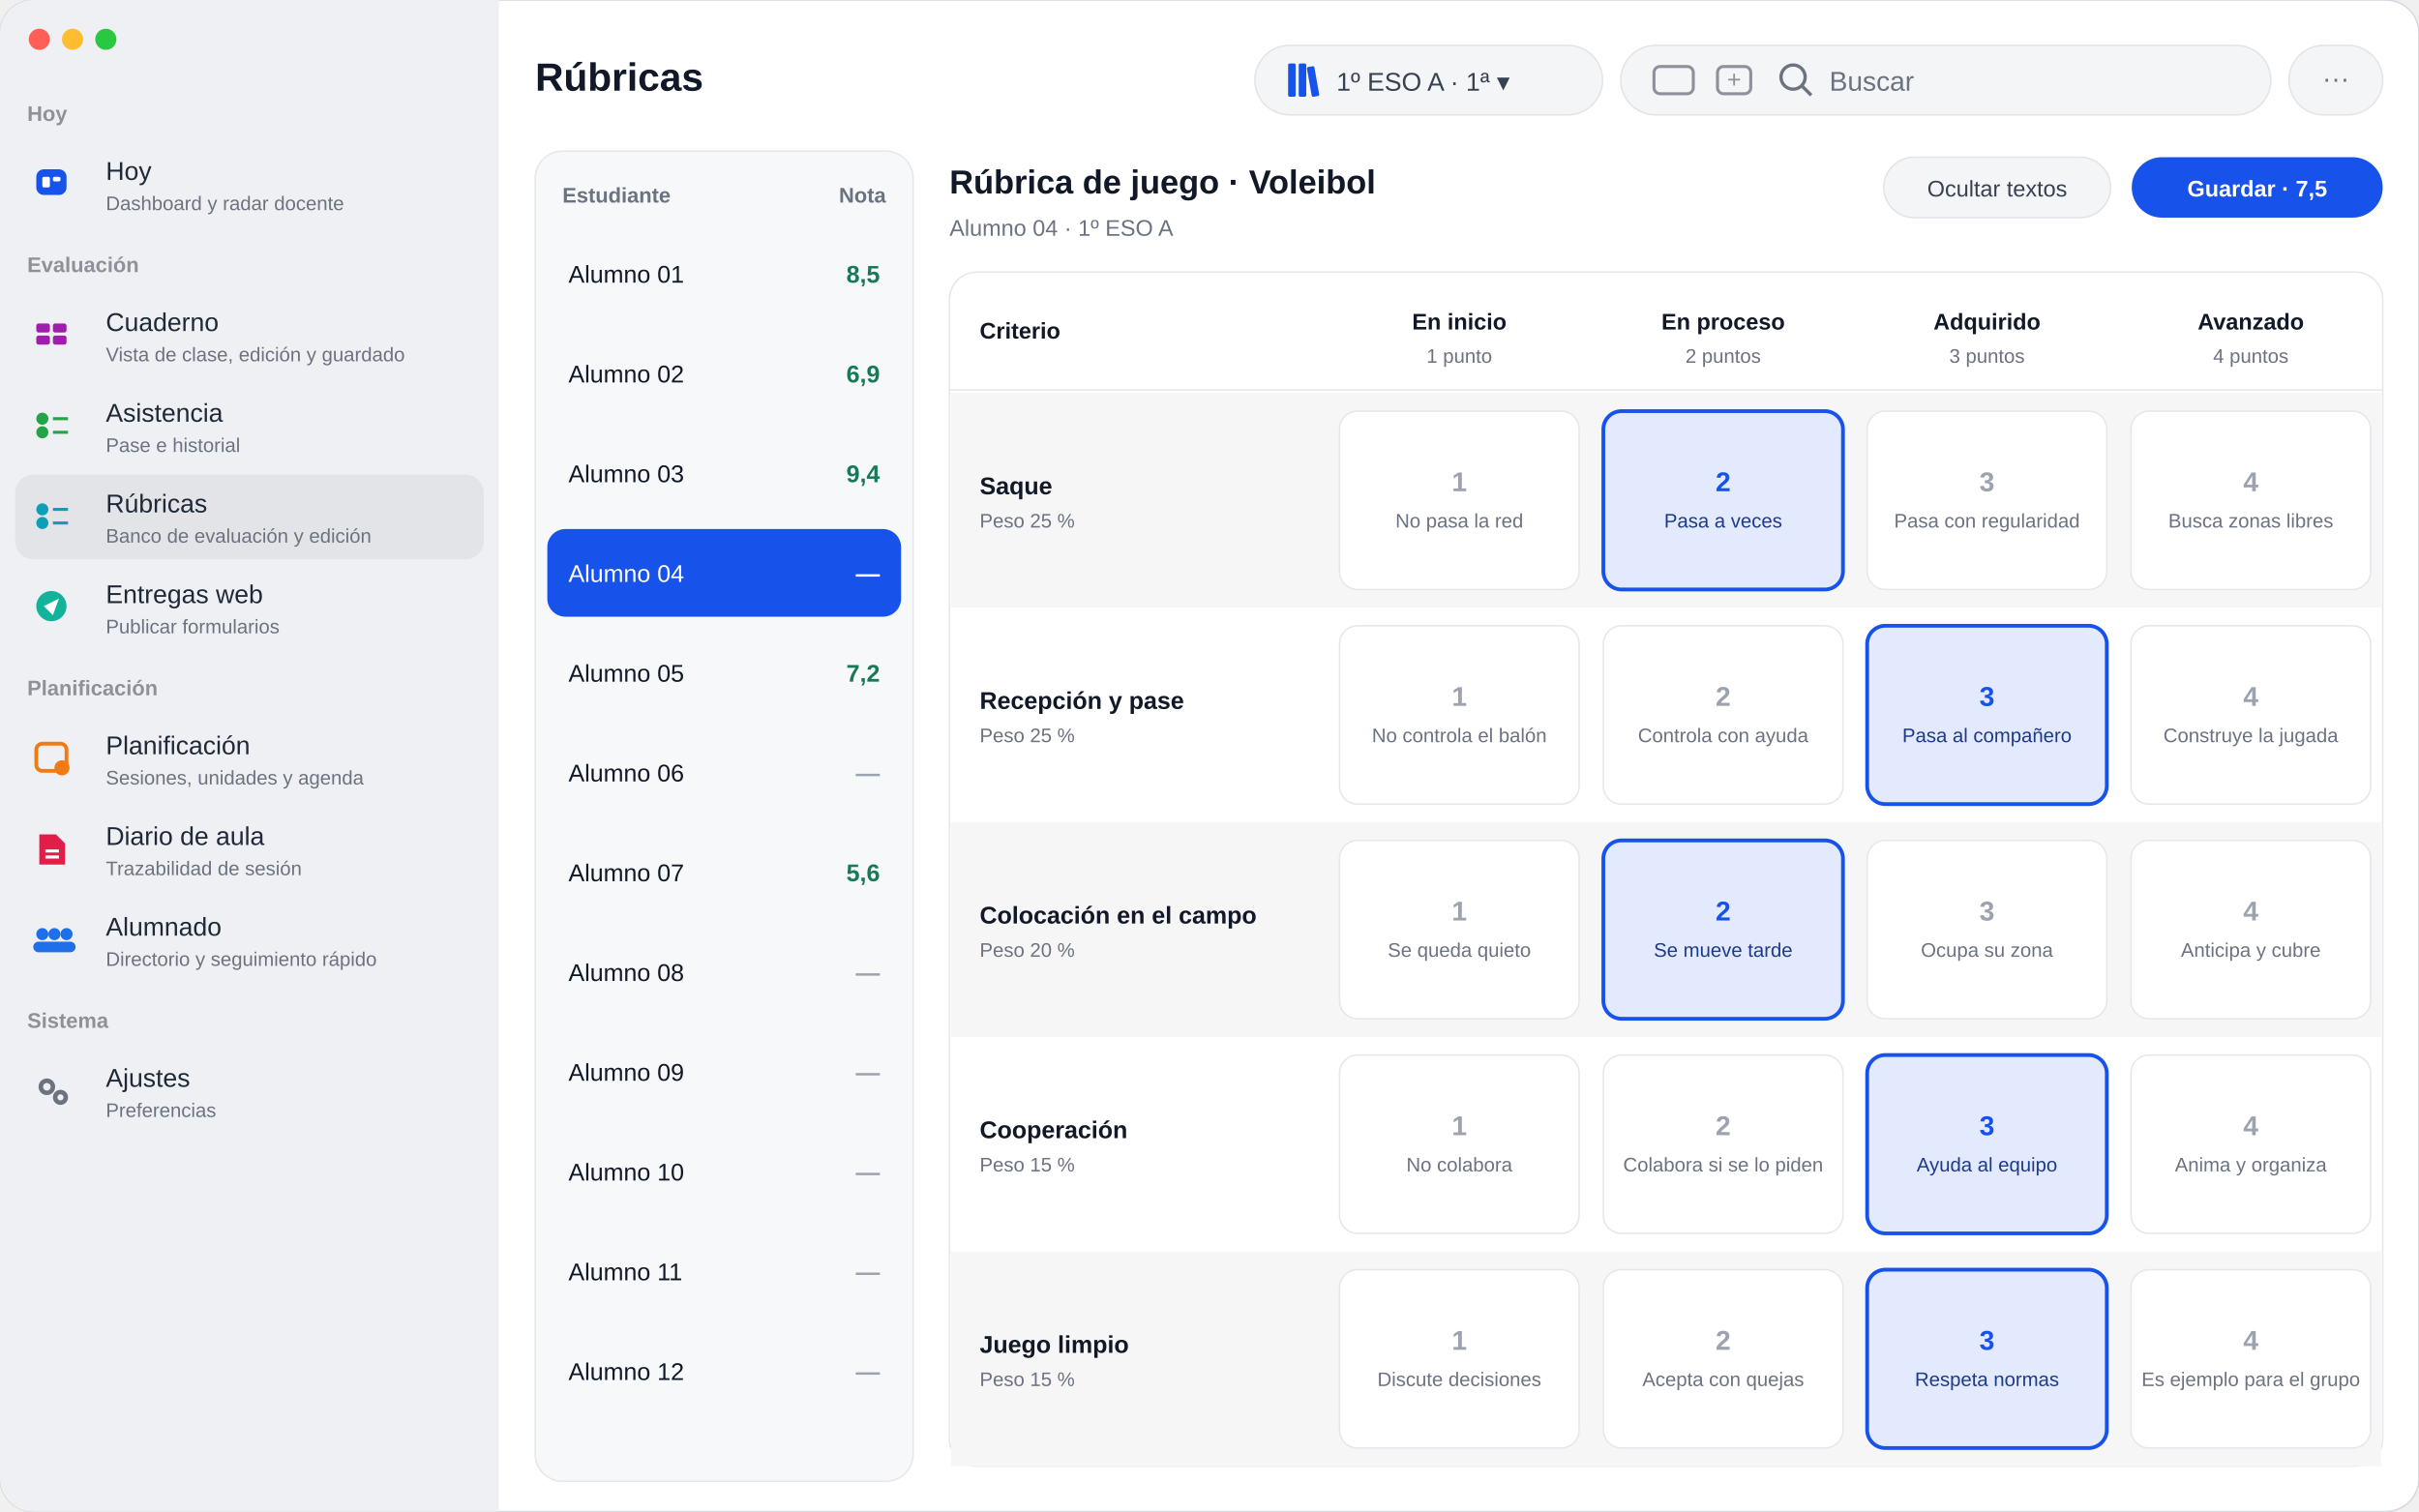
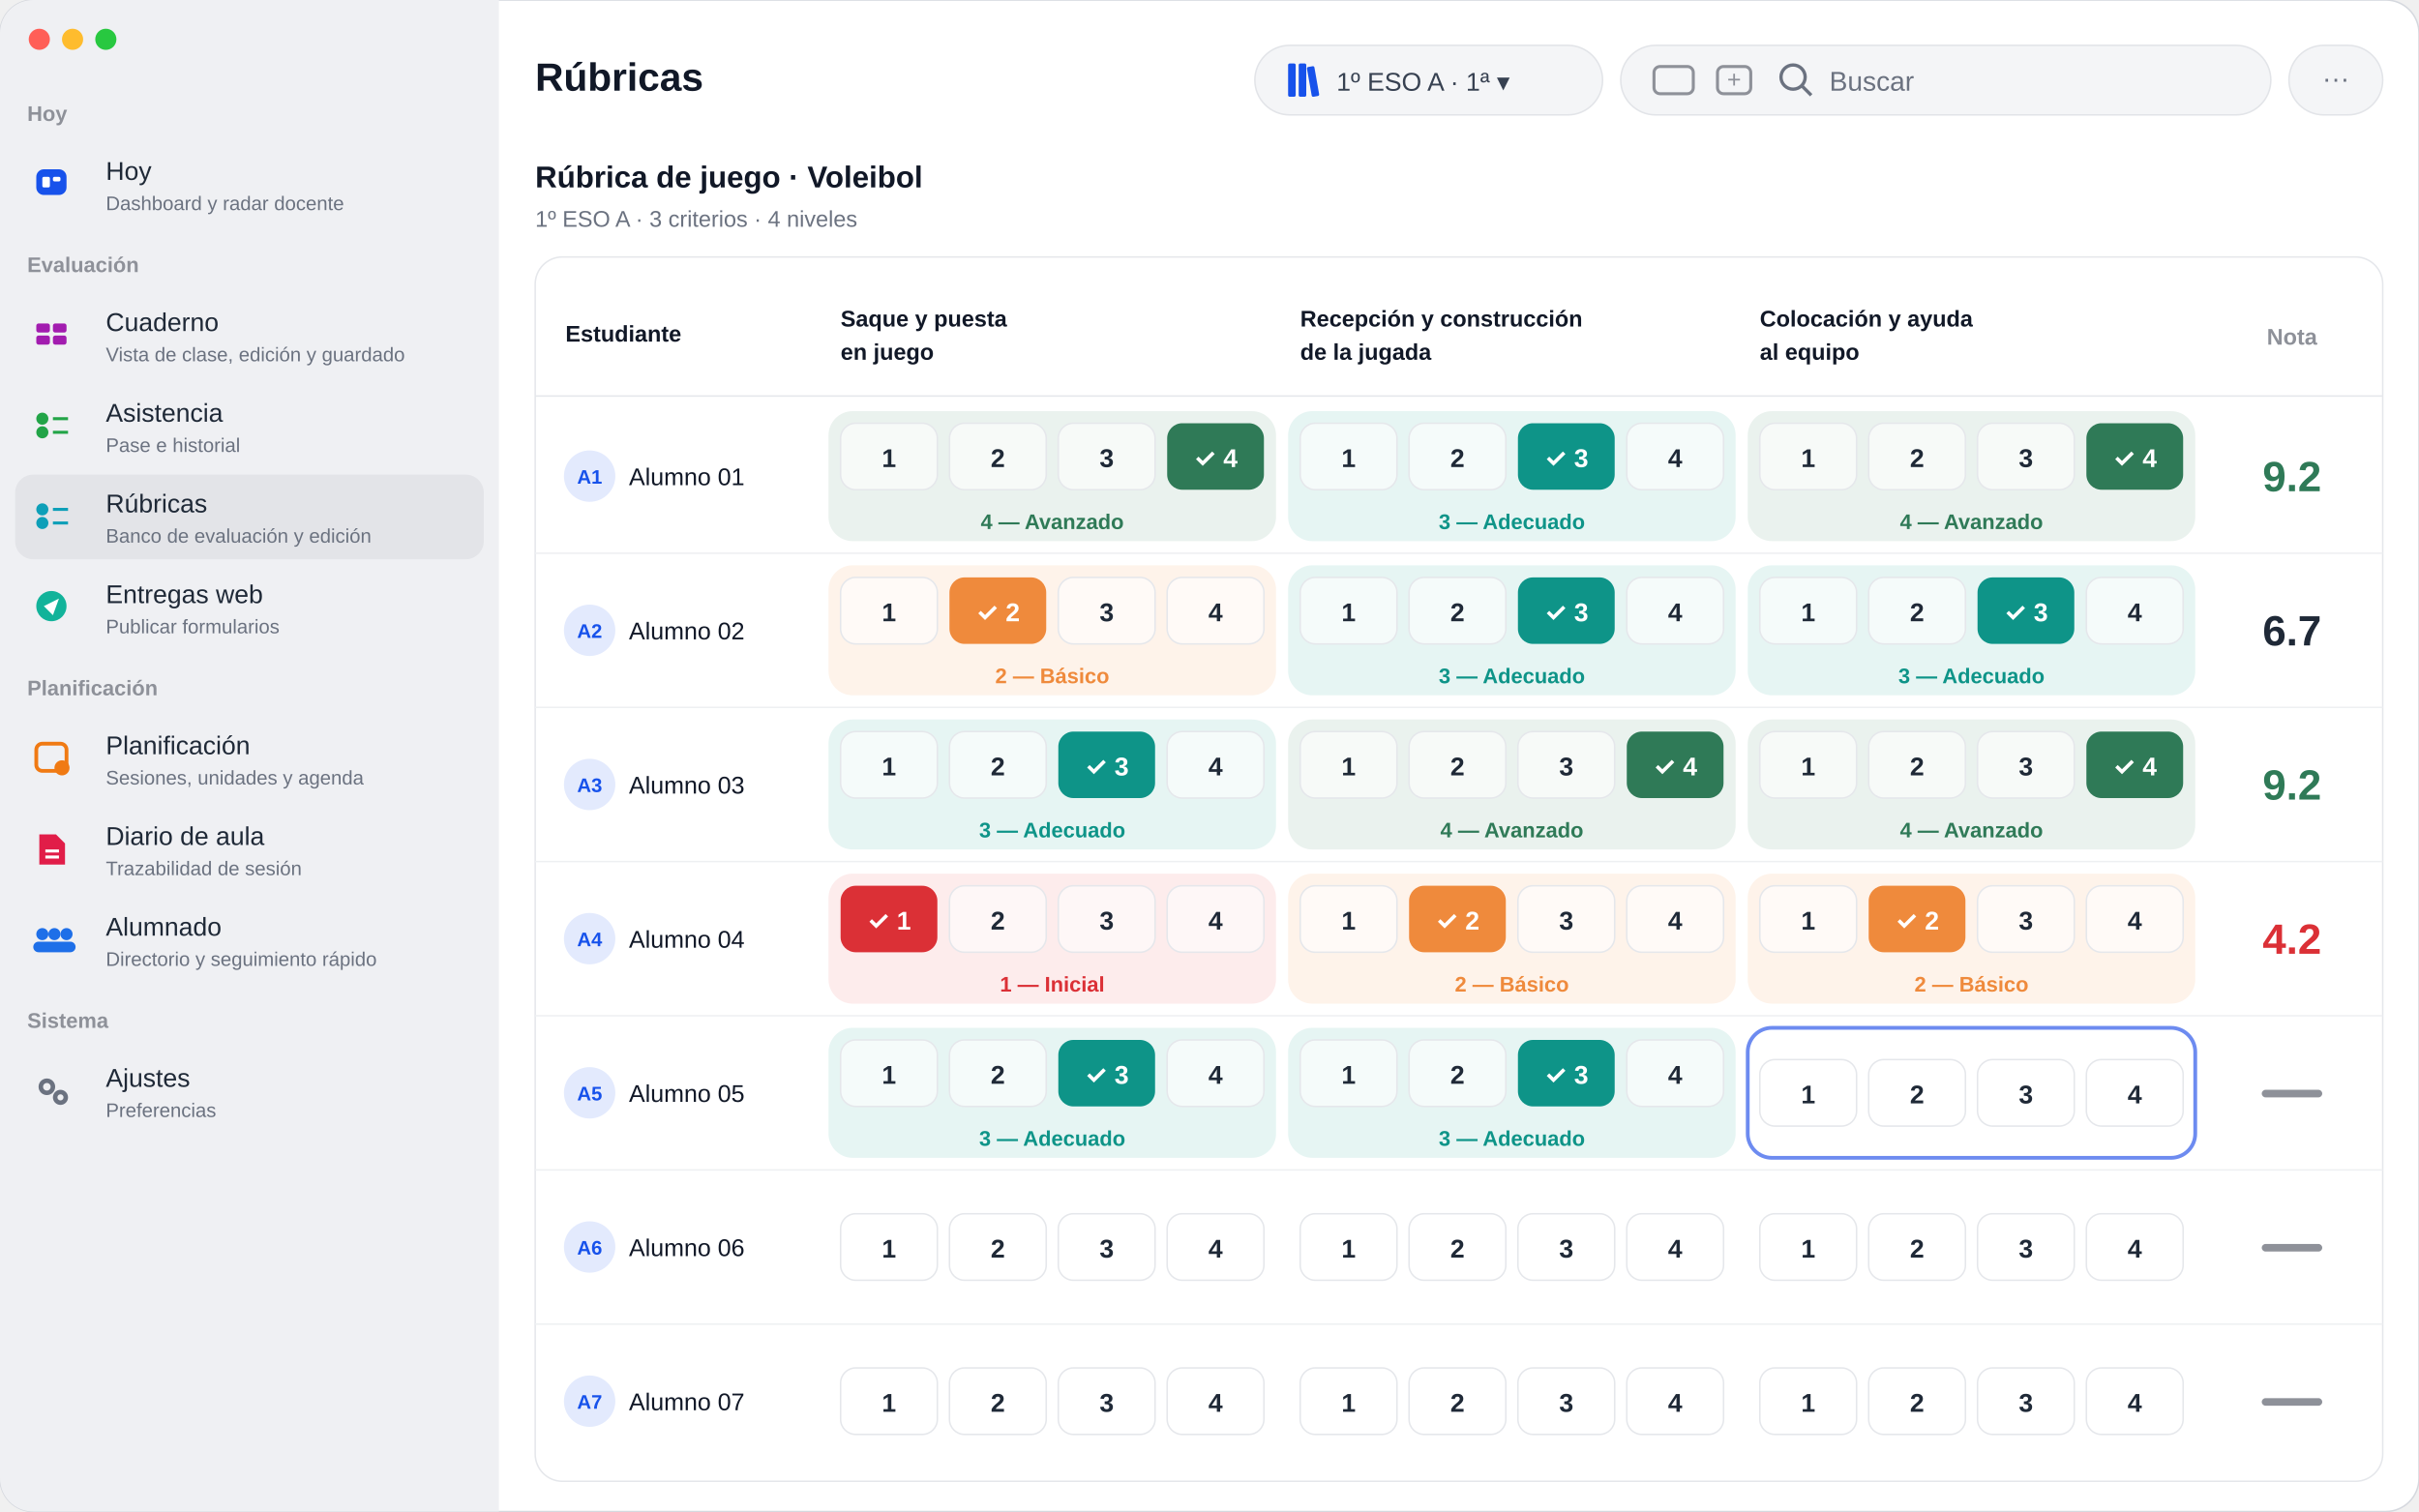
<svg xmlns="http://www.w3.org/2000/svg" width="1600" height="1000" viewBox="0 0 1600 1000" font-family="-apple-system, BlinkMacSystemFont, 'SF Pro Text', 'Helvetica Neue', Arial, sans-serif">
  <rect width="1600" height="1000" rx="22" fill="#FFFFFF" stroke="#D5D8DE" />
  <path d="M22 0 H330 V1000 H22 A22 22 0 0 1 0 978 V22 A22 22 0 0 1 22 0 Z" fill="#EFF0F3" />
  <circle cx="26" cy="26" r="7" fill="#FF5F57" />
  <circle cx="48" cy="26" r="7" fill="#FEBC2E" />
  <circle cx="70" cy="26" r="7" fill="#28C840" />
  <text x="18" y="80" font-size="14" font-weight="600" fill="#8E9199">Hoy</text>
  <rect x="24" y="112" width="20" height="17" rx="5" fill="#1752EB" />
  <rect x="28" y="117" width="5" height="7" rx="1" fill="#fff" />
  <rect x="35" y="117" width="5" height="3" rx="1" fill="#fff" />
  <text x="70" y="119" font-size="17" fill="#1F2937">Hoy</text>
  <text x="70" y="139" font-size="13" fill="#6B7280">Dashboard y radar docente</text>
  <text x="18" y="180" font-size="14" font-weight="600" fill="#8E9199">Evaluación</text>
  <g fill="#A21CAF">
    <rect x="24" y="214" width="9" height="6" rx="1.5" />
    <rect x="35" y="214" width="9" height="6" rx="1.5" />
    <rect x="24" y="222" width="9" height="6" rx="1.5" />
    <rect x="35" y="222" width="9" height="6" rx="1.5" />
  </g>
  <text x="70" y="219" font-size="17" fill="#1F2937">Cuaderno</text>
  <text x="70" y="239" font-size="13" fill="#6B7280">Vista de clase, edición y guardado</text>
  <g>
    <circle cx="28" cy="277" r="4" fill="#22A447" />
    <circle cx="28" cy="286" r="4" fill="#22A447" />
    <rect x="35" y="276" width="10" height="2" fill="#22A447" />
    <rect x="35" y="285" width="10" height="2" fill="#22A447" />
  </g>
  <text x="70" y="279" font-size="17" fill="#1F2937">Asistencia</text>
  <text x="70" y="299" font-size="13" fill="#6B7280">Pase e historial</text>
  <rect x="10" y="314" width="310" height="56" rx="12" fill="#E3E4E8" />
  <g>
    <circle cx="28" cy="337" r="4" fill="#0E9FB8" />
    <circle cx="28" cy="346" r="4" fill="#0E9FB8" />
    <rect x="35" y="336" width="10" height="2" fill="#0E9FB8" />
    <rect x="35" y="345" width="10" height="2" fill="#0E9FB8" />
  </g>
  <text x="70" y="339" font-size="17" fill="#1F2937">Rúbricas</text>
  <text x="70" y="359" font-size="13" fill="#6B7280">Banco de evaluación y edición</text>
  <circle cx="34" cy="401" r="10" fill="#12B39A" />
  <path d="M29 401 L39 396 L35 407 Z" fill="#fff" />
  <text x="70" y="399" font-size="17" fill="#1F2937">Entregas web</text>
  <text x="70" y="419" font-size="13" fill="#6B7280">Publicar formularios</text>
  <text x="18" y="460" font-size="14" font-weight="600" fill="#8E9199">Planificación</text>
  <rect x="24" y="492" width="20" height="18" rx="4" fill="none" stroke="#F07A13" stroke-width="2.5" />
  <circle cx="41" cy="508" r="5" fill="#F07A13" />
  <text x="70" y="499" font-size="17" fill="#1F2937">Planificación</text>
  <text x="70" y="519" font-size="13" fill="#6B7280">Sesiones, unidades y agenda</text>
  <path d="M26 552 H37 L43 558 V572 H26 Z" fill="#E11D48" />
  <rect x="30" y="562" width="9" height="2" fill="#fff" />
  <rect x="30" y="566" width="9" height="2" fill="#fff" />
  <text x="70" y="559" font-size="17" fill="#1F2937">Diario de aula</text>
  <text x="70" y="579" font-size="13" fill="#6B7280">Trazabilidad de sesión</text>
  <g fill="#1E6FE8">
    <circle cx="28" cy="618" r="4" />
    <circle cx="36" cy="618" r="4" />
    <circle cx="44" cy="618" r="4" />
    <rect x="22" y="623" width="28" height="7" rx="3.5" />
  </g>
  <text x="70" y="619" font-size="17" fill="#1F2937">Alumnado</text>
  <text x="70" y="639" font-size="13" fill="#6B7280">Directorio y seguimiento rápido</text>
  <text x="18" y="680" font-size="14" font-weight="600" fill="#8E9199">Sistema</text>
  <g fill="none" stroke="#6B7280" stroke-width="3">
    <circle cx="31" cy="719" r="4" />
    <circle cx="40" cy="726" r="3.5" />
  </g>
  <text x="70" y="719" font-size="17" fill="#1F2937">Ajustes</text>
  <text x="70" y="739" font-size="13" fill="#6B7280">Preferencias</text>
  <text x="354" y="60" font-size="26" font-weight="700" fill="#111827">Rúbricas</text>
  <rect x="830" y="30" width="230" height="46" rx="23" fill="#F4F5F7" stroke="#E2E4E8" />
  <g fill="#1752EB">
    <rect x="852" y="42" width="5" height="22" rx="1" />
    <rect x="859" y="42" width="5" height="22" rx="1" />
    <rect x="866" y="44" width="5" height="20" rx="1" transform="rotate(-10 868 54)" />
  </g>
  <text x="884" y="60" font-size="17" fill="#374151">1º ESO A · 1ª ▾</text>
  <rect x="1072" y="30" width="430" height="46" rx="23" fill="#F4F5F7" stroke="#E2E4E8" />
  <rect x="1094" y="44" width="26" height="18" rx="4" fill="none" stroke="#8E9199" stroke-width="2" />
  <rect x="1136" y="44" width="22" height="18" rx="4" fill="none" stroke="#8E9199" stroke-width="2" />
  <text x="1147" y="58" font-size="16" text-anchor="middle" fill="#8E9199">+</text>
  <circle cx="1186" cy="51" r="8" fill="none" stroke="#6B7280" stroke-width="2.2" />
  <line x1="1192" y1="57" x2="1198" y2="63" stroke="#6B7280" stroke-width="2.2" />
  <text x="1210" y="60" font-size="18" fill="#6B7280">Buscar</text>
  <rect x="1514" y="30" width="62" height="46" rx="23" fill="#F4F5F7" stroke="#E2E4E8" />
  <text x="1545" y="58" font-size="18" text-anchor="middle" fill="#6B7280">···</text>
-   <rect x="354" y="100" width="250" height="880" rx="18" fill="#F7F8FA" stroke="#E5E7EB" />
-   <text x="372" y="134" font-size="14" font-weight="600" fill="#6B7280">Estudiante</text>
-   <text x="586" y="134" font-size="14" font-weight="600" text-anchor="end" fill="#6B7280">Nota</text>
-   <text x="376" y="187" font-size="16" fill="#111827">Alumno 01</text>
-   <text x="582" y="187" font-size="16" font-weight="700" text-anchor="end" fill="#177A57">8,5</text>
-   <text x="376" y="253" font-size="16" fill="#111827">Alumno 02</text>
-   <text x="582" y="253" font-size="16" font-weight="700" text-anchor="end" fill="#177A57">6,9</text>
-   <text x="376" y="319" font-size="16" fill="#111827">Alumno 03</text>
-   <text x="582" y="319" font-size="16" font-weight="700" text-anchor="end" fill="#177A57">9,4</text>
-   <rect x="362" y="350" width="234" height="58" rx="12" fill="#1752EB" />
-   <text x="376" y="385" font-size="16" fill="#FFFFFF">Alumno 04</text>
-   <text x="582" y="385" font-size="16" font-weight="700" text-anchor="end" fill="#FFFFFF">—</text>
-   <text x="376" y="451" font-size="16" fill="#111827">Alumno 05</text>
-   <text x="582" y="451" font-size="16" font-weight="700" text-anchor="end" fill="#177A57">7,2</text>
-   <text x="376" y="517" font-size="16" fill="#111827">Alumno 06</text>
-   <text x="582" y="517" font-size="16" font-weight="700" text-anchor="end" fill="#9CA3AF">—</text>
-   <text x="376" y="583" font-size="16" fill="#111827">Alumno 07</text>
-   <text x="582" y="583" font-size="16" font-weight="700" text-anchor="end" fill="#177A57">5,6</text>
-   <text x="376" y="649" font-size="16" fill="#111827">Alumno 08</text>
-   <text x="582" y="649" font-size="16" font-weight="700" text-anchor="end" fill="#9CA3AF">—</text>
-   <text x="376" y="715" font-size="16" fill="#111827">Alumno 09</text>
-   <text x="582" y="715" font-size="16" font-weight="700" text-anchor="end" fill="#9CA3AF">—</text>
-   <text x="376" y="781" font-size="16" fill="#111827">Alumno 10</text>
-   <text x="582" y="781" font-size="16" font-weight="700" text-anchor="end" fill="#9CA3AF">—</text>
-   <text x="376" y="847" font-size="16" fill="#111827">Alumno 11</text>
-   <text x="582" y="847" font-size="16" font-weight="700" text-anchor="end" fill="#9CA3AF">—</text>
-   <text x="376" y="913" font-size="16" fill="#111827">Alumno 12</text>
-   <text x="582" y="913" font-size="16" font-weight="700" text-anchor="end" fill="#9CA3AF">—</text>
-   <text x="628" y="128" font-size="22" font-weight="700" fill="#111827">Rúbrica de juego · Voleibol</text>
-   <text x="628" y="156" font-size="15" fill="#6B7280">Alumno 04 · 1º ESO A</text>
-   <rect x="1246" y="104" width="150" height="40" rx="20" fill="#F4F5F7" stroke="#E2E4E8" />
-   <text x="1321" y="130" font-size="15" text-anchor="middle" fill="#374151">Ocultar textos</text>
-   <rect x="1410" y="104" width="166" height="40" rx="20" fill="#1752EB" />
-   <text x="1493" y="130" font-size="15" font-weight="600" text-anchor="middle" fill="#FFFFFF">Guardar · 7,5</text>
-   <rect x="628" y="180" width="948" height="790" rx="18" fill="#FFFFFF" stroke="#E5E7EB" />
-   <text x="648" y="224" font-size="15" font-weight="700" fill="#111827">Criterio</text>
-   <text x="965.25" y="218" font-size="15" font-weight="700" text-anchor="middle" fill="#111827">En inicio</text>
-   <text x="965.25" y="240" font-size="13" text-anchor="middle" fill="#6B7280">1 punto</text>
-   <text x="1139.75" y="218" font-size="15" font-weight="700" text-anchor="middle" fill="#111827">En proceso</text>
-   <text x="1139.75" y="240" font-size="13" text-anchor="middle" fill="#6B7280">2 puntos</text>
-   <text x="1314.25" y="218" font-size="15" font-weight="700" text-anchor="middle" fill="#111827">Adquirido</text>
-   <text x="1314.25" y="240" font-size="13" text-anchor="middle" fill="#6B7280">3 puntos</text>
-   <text x="1488.75" y="218" font-size="15" font-weight="700" text-anchor="middle" fill="#111827">Avanzado</text>
-   <text x="1488.75" y="240" font-size="13" text-anchor="middle" fill="#6B7280">4 puntos</text>
-   <line x1="628" y1="258" x2="1576" y2="258" stroke="#E5E7EB" />
-   <rect x="629" y="260.0" width="946" height="142.0" fill="#F6F6F7" />
-   <text x="648" y="327.0" font-size="16" font-weight="600" fill="#111827">Saque</text>
-   <text x="648" y="349.0" font-size="13" fill="#6B7280">Peso 25 %</text>
-   <rect x="886.0" y="272.0" width="158.5" height="118.0" rx="12" fill="#FFFFFF" stroke="#E5E7EB" stroke-width="1" />
-   <text x="965.25" y="325.0" font-size="18" font-weight="700" text-anchor="middle" fill="#9CA3AF">1</text>
-   <text x="965.25" y="349.0" font-size="13" text-anchor="middle" fill="#6B7280">No pasa la red</text>
-   <rect x="1060.5" y="272.0" width="158.5" height="118.0" rx="12" fill="#E3EAFD" stroke="#1752EB" stroke-width="2.5" />
-   <text x="1139.75" y="325.0" font-size="18" font-weight="700" text-anchor="middle" fill="#1752EB">2</text>
-   <text x="1139.75" y="349.0" font-size="13" text-anchor="middle" fill="#1E3A8A">Pasa a veces</text>
-   <rect x="1235.0" y="272.0" width="158.5" height="118.0" rx="12" fill="#FFFFFF" stroke="#E5E7EB" stroke-width="1" />
-   <text x="1314.25" y="325.0" font-size="18" font-weight="700" text-anchor="middle" fill="#9CA3AF">3</text>
-   <text x="1314.25" y="349.0" font-size="13" text-anchor="middle" fill="#6B7280">Pasa con regularidad</text>
-   <rect x="1409.5" y="272.0" width="158.5" height="118.0" rx="12" fill="#FFFFFF" stroke="#E5E7EB" stroke-width="1" />
-   <text x="1488.75" y="325.0" font-size="18" font-weight="700" text-anchor="middle" fill="#9CA3AF">4</text>
-   <text x="1488.75" y="349.0" font-size="13" text-anchor="middle" fill="#6B7280">Busca zonas libres</text>
-   <text x="648" y="469.0" font-size="16" font-weight="600" fill="#111827">Recepción y pase</text>
-   <text x="648" y="491.0" font-size="13" fill="#6B7280">Peso 25 %</text>
-   <rect x="886.0" y="414.0" width="158.5" height="118.0" rx="12" fill="#FFFFFF" stroke="#E5E7EB" stroke-width="1" />
-   <text x="965.25" y="467.0" font-size="18" font-weight="700" text-anchor="middle" fill="#9CA3AF">1</text>
-   <text x="965.25" y="491.0" font-size="13" text-anchor="middle" fill="#6B7280">No controla el balón</text>
-   <rect x="1060.5" y="414.0" width="158.5" height="118.0" rx="12" fill="#FFFFFF" stroke="#E5E7EB" stroke-width="1" />
-   <text x="1139.75" y="467.0" font-size="18" font-weight="700" text-anchor="middle" fill="#9CA3AF">2</text>
-   <text x="1139.75" y="491.0" font-size="13" text-anchor="middle" fill="#6B7280">Controla con ayuda</text>
-   <rect x="1235.0" y="414.0" width="158.5" height="118.0" rx="12" fill="#E3EAFD" stroke="#1752EB" stroke-width="2.5" />
-   <text x="1314.25" y="467.0" font-size="18" font-weight="700" text-anchor="middle" fill="#1752EB">3</text>
-   <text x="1314.25" y="491.0" font-size="13" text-anchor="middle" fill="#1E3A8A">Pasa al compañero</text>
-   <rect x="1409.5" y="414.0" width="158.5" height="118.0" rx="12" fill="#FFFFFF" stroke="#E5E7EB" stroke-width="1" />
-   <text x="1488.75" y="467.0" font-size="18" font-weight="700" text-anchor="middle" fill="#9CA3AF">4</text>
-   <text x="1488.75" y="491.0" font-size="13" text-anchor="middle" fill="#6B7280">Construye la jugada</text>
-   <rect x="629" y="544.0" width="946" height="142.0" fill="#F6F6F7" />
-   <text x="648" y="611.0" font-size="16" font-weight="600" fill="#111827">Colocación en el campo</text>
-   <text x="648" y="633.0" font-size="13" fill="#6B7280">Peso 20 %</text>
-   <rect x="886.0" y="556.0" width="158.5" height="118.0" rx="12" fill="#FFFFFF" stroke="#E5E7EB" stroke-width="1" />
-   <text x="965.25" y="609.0" font-size="18" font-weight="700" text-anchor="middle" fill="#9CA3AF">1</text>
-   <text x="965.25" y="633.0" font-size="13" text-anchor="middle" fill="#6B7280">Se queda quieto</text>
-   <rect x="1060.5" y="556.0" width="158.5" height="118.0" rx="12" fill="#E3EAFD" stroke="#1752EB" stroke-width="2.5" />
-   <text x="1139.75" y="609.0" font-size="18" font-weight="700" text-anchor="middle" fill="#1752EB">2</text>
-   <text x="1139.75" y="633.0" font-size="13" text-anchor="middle" fill="#1E3A8A">Se mueve tarde</text>
-   <rect x="1235.0" y="556.0" width="158.5" height="118.0" rx="12" fill="#FFFFFF" stroke="#E5E7EB" stroke-width="1" />
-   <text x="1314.25" y="609.0" font-size="18" font-weight="700" text-anchor="middle" fill="#9CA3AF">3</text>
-   <text x="1314.25" y="633.0" font-size="13" text-anchor="middle" fill="#6B7280">Ocupa su zona</text>
-   <rect x="1409.5" y="556.0" width="158.5" height="118.0" rx="12" fill="#FFFFFF" stroke="#E5E7EB" stroke-width="1" />
-   <text x="1488.75" y="609.0" font-size="18" font-weight="700" text-anchor="middle" fill="#9CA3AF">4</text>
-   <text x="1488.75" y="633.0" font-size="13" text-anchor="middle" fill="#6B7280">Anticipa y cubre</text>
-   <text x="648" y="753.0" font-size="16" font-weight="600" fill="#111827">Cooperación</text>
-   <text x="648" y="775.0" font-size="13" fill="#6B7280">Peso 15 %</text>
-   <rect x="886.0" y="698.0" width="158.5" height="118.0" rx="12" fill="#FFFFFF" stroke="#E5E7EB" stroke-width="1" />
-   <text x="965.25" y="751.0" font-size="18" font-weight="700" text-anchor="middle" fill="#9CA3AF">1</text>
-   <text x="965.25" y="775.0" font-size="13" text-anchor="middle" fill="#6B7280">No colabora</text>
-   <rect x="1060.5" y="698.0" width="158.5" height="118.0" rx="12" fill="#FFFFFF" stroke="#E5E7EB" stroke-width="1" />
-   <text x="1139.75" y="751.0" font-size="18" font-weight="700" text-anchor="middle" fill="#9CA3AF">2</text>
-   <text x="1139.75" y="775.0" font-size="13" text-anchor="middle" fill="#6B7280">Colabora si se lo piden</text>
-   <rect x="1235.0" y="698.0" width="158.5" height="118.0" rx="12" fill="#E3EAFD" stroke="#1752EB" stroke-width="2.5" />
-   <text x="1314.25" y="751.0" font-size="18" font-weight="700" text-anchor="middle" fill="#1752EB">3</text>
-   <text x="1314.25" y="775.0" font-size="13" text-anchor="middle" fill="#1E3A8A">Ayuda al equipo</text>
-   <rect x="1409.5" y="698.0" width="158.5" height="118.0" rx="12" fill="#FFFFFF" stroke="#E5E7EB" stroke-width="1" />
-   <text x="1488.75" y="751.0" font-size="18" font-weight="700" text-anchor="middle" fill="#9CA3AF">4</text>
-   <text x="1488.75" y="775.0" font-size="13" text-anchor="middle" fill="#6B7280">Anima y organiza</text>
-   <rect x="629" y="828.0" width="946" height="142.0" fill="#F6F6F7" />
-   <text x="648" y="895.0" font-size="16" font-weight="600" fill="#111827">Juego limpio</text>
-   <text x="648" y="917.0" font-size="13" fill="#6B7280">Peso 15 %</text>
-   <rect x="886.0" y="840.0" width="158.5" height="118.0" rx="12" fill="#FFFFFF" stroke="#E5E7EB" stroke-width="1" />
-   <text x="965.25" y="893.0" font-size="18" font-weight="700" text-anchor="middle" fill="#9CA3AF">1</text>
-   <text x="965.25" y="917.0" font-size="13" text-anchor="middle" fill="#6B7280">Discute decisiones</text>
-   <rect x="1060.5" y="840.0" width="158.5" height="118.0" rx="12" fill="#FFFFFF" stroke="#E5E7EB" stroke-width="1" />
-   <text x="1139.75" y="893.0" font-size="18" font-weight="700" text-anchor="middle" fill="#9CA3AF">2</text>
-   <text x="1139.75" y="917.0" font-size="13" text-anchor="middle" fill="#6B7280">Acepta con quejas</text>
-   <rect x="1235.0" y="840.0" width="158.5" height="118.0" rx="12" fill="#E3EAFD" stroke="#1752EB" stroke-width="2.5" />
-   <text x="1314.25" y="893.0" font-size="18" font-weight="700" text-anchor="middle" fill="#1752EB">3</text>
-   <text x="1314.25" y="917.0" font-size="13" text-anchor="middle" fill="#1E3A8A">Respeta normas</text>
-   <rect x="1409.5" y="840.0" width="158.5" height="118.0" rx="12" fill="#FFFFFF" stroke="#E5E7EB" stroke-width="1" />
-   <text x="1488.75" y="893.0" font-size="18" font-weight="700" text-anchor="middle" fill="#9CA3AF">4</text>
-   <text x="1488.75" y="917.0" font-size="13" text-anchor="middle" fill="#6B7280">Es ejemplo para el grupo</text>
+   <text x="354" y="124" font-size="20" font-weight="700" fill="#111827">Rúbrica de juego · Voleibol</text>
+   <text x="354" y="150" font-size="15" fill="#6B7280">1º ESO A · 3 criterios · 4 niveles</text>
+   <rect x="354" y="170" width="1222" height="810" rx="18" fill="#FFFFFF" stroke="#E5E7EB" />
+   <text x="374" y="226" font-size="15" font-weight="700" fill="#111827">Estudiante</text>
+   <text x="556.0" y="216" font-size="15" font-weight="700" fill="#111827">Saque y puesta</text>
+   <text x="556.0" y="238" font-size="15" font-weight="700" fill="#111827">en juego</text>
+   <text x="860.0" y="216" font-size="15" font-weight="700" fill="#111827">Recepción y construcción</text>
+   <text x="860.0" y="238" font-size="15" font-weight="700" fill="#111827">de la jugada</text>
+   <text x="1164.0" y="216" font-size="15" font-weight="700" fill="#111827">Colocación y ayuda</text>
+   <text x="1164.0" y="238" font-size="15" font-weight="700" fill="#111827">al equipo</text>
+   <text x="1516.0" y="228" font-size="15" font-weight="700" text-anchor="middle" fill="#8E9199">Nota</text>
+   <line x1="354" y1="262" x2="1576" y2="262" stroke="#E5E7EB" />
+   <circle cx="390" cy="315.0" r="17" fill="#E3EAFD" />
+   <text x="390" y="320.0" font-size="13" font-weight="600" text-anchor="middle" fill="#1752EB">A1</text>
+   <text x="416" y="321.0" font-size="16" fill="#111827">Alumno 01</text>
+   <rect x="548.0" y="272.0" width="296.0" height="86.0" rx="16" fill="#EAF2EE" />
+   <rect x="556.0" y="280.0" width="64.0" height="44" rx="10" fill="#FFFFFF" fill-opacity="0.6" stroke="#E5E7EB" />
+   <text x="588.0" y="309.0" font-size="17" font-weight="600" text-anchor="middle" fill="#1F2937">1</text>
+   <rect x="628.0" y="280.0" width="64.0" height="44" rx="10" fill="#FFFFFF" fill-opacity="0.6" stroke="#E5E7EB" />
+   <text x="660.0" y="309.0" font-size="17" font-weight="600" text-anchor="middle" fill="#1F2937">2</text>
+   <rect x="700.0" y="280.0" width="64.0" height="44" rx="10" fill="#FFFFFF" fill-opacity="0.6" stroke="#E5E7EB" />
+   <text x="732.0" y="309.0" font-size="17" font-weight="600" text-anchor="middle" fill="#1F2937">3</text>
+   <rect x="772.0" y="280.0" width="64.0" height="44" rx="10" fill="#2F7A57" />
+   <text x="804.0" y="309.0" font-size="17" font-weight="700" text-anchor="middle" fill="#FFFFFF">✓ 4</text>
+   <text x="696.0" y="350.0" font-size="14" font-weight="600" text-anchor="middle" fill="#2F7A57">4 — Avanzado</text>
+   <rect x="852.0" y="272.0" width="296.0" height="86.0" rx="16" fill="#E6F5F3" />
+   <rect x="860.0" y="280.0" width="64.0" height="44" rx="10" fill="#FFFFFF" fill-opacity="0.6" stroke="#E5E7EB" />
+   <text x="892.0" y="309.0" font-size="17" font-weight="600" text-anchor="middle" fill="#1F2937">1</text>
+   <rect x="932.0" y="280.0" width="64.0" height="44" rx="10" fill="#FFFFFF" fill-opacity="0.6" stroke="#E5E7EB" />
+   <text x="964.0" y="309.0" font-size="17" font-weight="600" text-anchor="middle" fill="#1F2937">2</text>
+   <rect x="1004.0" y="280.0" width="64.0" height="44" rx="10" fill="#0E9488" />
+   <text x="1036.0" y="309.0" font-size="17" font-weight="700" text-anchor="middle" fill="#FFFFFF">✓ 3</text>
+   <rect x="1076.0" y="280.0" width="64.0" height="44" rx="10" fill="#FFFFFF" fill-opacity="0.6" stroke="#E5E7EB" />
+   <text x="1108.0" y="309.0" font-size="17" font-weight="600" text-anchor="middle" fill="#1F2937">4</text>
+   <text x="1000.0" y="350.0" font-size="14" font-weight="600" text-anchor="middle" fill="#0E9488">3 — Adecuado</text>
+   <rect x="1156.0" y="272.0" width="296.0" height="86.0" rx="16" fill="#EAF2EE" />
+   <rect x="1164.0" y="280.0" width="64.0" height="44" rx="10" fill="#FFFFFF" fill-opacity="0.6" stroke="#E5E7EB" />
+   <text x="1196.0" y="309.0" font-size="17" font-weight="600" text-anchor="middle" fill="#1F2937">1</text>
+   <rect x="1236.0" y="280.0" width="64.0" height="44" rx="10" fill="#FFFFFF" fill-opacity="0.6" stroke="#E5E7EB" />
+   <text x="1268.0" y="309.0" font-size="17" font-weight="600" text-anchor="middle" fill="#1F2937">2</text>
+   <rect x="1308.0" y="280.0" width="64.0" height="44" rx="10" fill="#FFFFFF" fill-opacity="0.6" stroke="#E5E7EB" />
+   <text x="1340.0" y="309.0" font-size="17" font-weight="600" text-anchor="middle" fill="#1F2937">3</text>
+   <rect x="1380.0" y="280.0" width="64.0" height="44" rx="10" fill="#2F7A57" />
+   <text x="1412.0" y="309.0" font-size="17" font-weight="700" text-anchor="middle" fill="#FFFFFF">✓ 4</text>
+   <text x="1304.0" y="350.0" font-size="14" font-weight="600" text-anchor="middle" fill="#2F7A57">4 — Avanzado</text>
+   <text x="1516.0" y="325.0" font-size="28" font-weight="800" text-anchor="middle" fill="#2F7A57">9.2</text>
+   <line x1="354" y1="366.0" x2="1576" y2="366.0" stroke="#EEF0F2" />
+   <circle cx="390" cy="417.0" r="17" fill="#E3EAFD" />
+   <text x="390" y="422.0" font-size="13" font-weight="600" text-anchor="middle" fill="#1752EB">A2</text>
+   <text x="416" y="423.0" font-size="16" fill="#111827">Alumno 02</text>
+   <rect x="548.0" y="374.0" width="296.0" height="86.0" rx="16" fill="#FEF3EA" />
+   <rect x="556.0" y="382.0" width="64.0" height="44" rx="10" fill="#FFFFFF" fill-opacity="0.6" stroke="#E5E7EB" />
+   <text x="588.0" y="411.0" font-size="17" font-weight="600" text-anchor="middle" fill="#1F2937">1</text>
+   <rect x="628.0" y="382.0" width="64.0" height="44" rx="10" fill="#EF8A3C" />
+   <text x="660.0" y="411.0" font-size="17" font-weight="700" text-anchor="middle" fill="#FFFFFF">✓ 2</text>
+   <rect x="700.0" y="382.0" width="64.0" height="44" rx="10" fill="#FFFFFF" fill-opacity="0.6" stroke="#E5E7EB" />
+   <text x="732.0" y="411.0" font-size="17" font-weight="600" text-anchor="middle" fill="#1F2937">3</text>
+   <rect x="772.0" y="382.0" width="64.0" height="44" rx="10" fill="#FFFFFF" fill-opacity="0.6" stroke="#E5E7EB" />
+   <text x="804.0" y="411.0" font-size="17" font-weight="600" text-anchor="middle" fill="#1F2937">4</text>
+   <text x="696.0" y="452.0" font-size="14" font-weight="600" text-anchor="middle" fill="#EF8A3C">2 — Básico</text>
+   <rect x="852.0" y="374.0" width="296.0" height="86.0" rx="16" fill="#E6F5F3" />
+   <rect x="860.0" y="382.0" width="64.0" height="44" rx="10" fill="#FFFFFF" fill-opacity="0.6" stroke="#E5E7EB" />
+   <text x="892.0" y="411.0" font-size="17" font-weight="600" text-anchor="middle" fill="#1F2937">1</text>
+   <rect x="932.0" y="382.0" width="64.0" height="44" rx="10" fill="#FFFFFF" fill-opacity="0.6" stroke="#E5E7EB" />
+   <text x="964.0" y="411.0" font-size="17" font-weight="600" text-anchor="middle" fill="#1F2937">2</text>
+   <rect x="1004.0" y="382.0" width="64.0" height="44" rx="10" fill="#0E9488" />
+   <text x="1036.0" y="411.0" font-size="17" font-weight="700" text-anchor="middle" fill="#FFFFFF">✓ 3</text>
+   <rect x="1076.0" y="382.0" width="64.0" height="44" rx="10" fill="#FFFFFF" fill-opacity="0.6" stroke="#E5E7EB" />
+   <text x="1108.0" y="411.0" font-size="17" font-weight="600" text-anchor="middle" fill="#1F2937">4</text>
+   <text x="1000.0" y="452.0" font-size="14" font-weight="600" text-anchor="middle" fill="#0E9488">3 — Adecuado</text>
+   <rect x="1156.0" y="374.0" width="296.0" height="86.0" rx="16" fill="#E6F5F3" />
+   <rect x="1164.0" y="382.0" width="64.0" height="44" rx="10" fill="#FFFFFF" fill-opacity="0.6" stroke="#E5E7EB" />
+   <text x="1196.0" y="411.0" font-size="17" font-weight="600" text-anchor="middle" fill="#1F2937">1</text>
+   <rect x="1236.0" y="382.0" width="64.0" height="44" rx="10" fill="#FFFFFF" fill-opacity="0.6" stroke="#E5E7EB" />
+   <text x="1268.0" y="411.0" font-size="17" font-weight="600" text-anchor="middle" fill="#1F2937">2</text>
+   <rect x="1308.0" y="382.0" width="64.0" height="44" rx="10" fill="#0E9488" />
+   <text x="1340.0" y="411.0" font-size="17" font-weight="700" text-anchor="middle" fill="#FFFFFF">✓ 3</text>
+   <rect x="1380.0" y="382.0" width="64.0" height="44" rx="10" fill="#FFFFFF" fill-opacity="0.6" stroke="#E5E7EB" />
+   <text x="1412.0" y="411.0" font-size="17" font-weight="600" text-anchor="middle" fill="#1F2937">4</text>
+   <text x="1304.0" y="452.0" font-size="14" font-weight="600" text-anchor="middle" fill="#0E9488">3 — Adecuado</text>
+   <text x="1516.0" y="427.0" font-size="28" font-weight="800" text-anchor="middle" fill="#1F2937">6.7</text>
+   <line x1="354" y1="468.0" x2="1576" y2="468.0" stroke="#EEF0F2" />
+   <circle cx="390" cy="519.0" r="17" fill="#E3EAFD" />
+   <text x="390" y="524.0" font-size="13" font-weight="600" text-anchor="middle" fill="#1752EB">A3</text>
+   <text x="416" y="525.0" font-size="16" fill="#111827">Alumno 03</text>
+   <rect x="548.0" y="476.0" width="296.0" height="86.0" rx="16" fill="#E6F5F3" />
+   <rect x="556.0" y="484.0" width="64.0" height="44" rx="10" fill="#FFFFFF" fill-opacity="0.6" stroke="#E5E7EB" />
+   <text x="588.0" y="513.0" font-size="17" font-weight="600" text-anchor="middle" fill="#1F2937">1</text>
+   <rect x="628.0" y="484.0" width="64.0" height="44" rx="10" fill="#FFFFFF" fill-opacity="0.6" stroke="#E5E7EB" />
+   <text x="660.0" y="513.0" font-size="17" font-weight="600" text-anchor="middle" fill="#1F2937">2</text>
+   <rect x="700.0" y="484.0" width="64.0" height="44" rx="10" fill="#0E9488" />
+   <text x="732.0" y="513.0" font-size="17" font-weight="700" text-anchor="middle" fill="#FFFFFF">✓ 3</text>
+   <rect x="772.0" y="484.0" width="64.0" height="44" rx="10" fill="#FFFFFF" fill-opacity="0.6" stroke="#E5E7EB" />
+   <text x="804.0" y="513.0" font-size="17" font-weight="600" text-anchor="middle" fill="#1F2937">4</text>
+   <text x="696.0" y="554.0" font-size="14" font-weight="600" text-anchor="middle" fill="#0E9488">3 — Adecuado</text>
+   <rect x="852.0" y="476.0" width="296.0" height="86.0" rx="16" fill="#EAF2EE" />
+   <rect x="860.0" y="484.0" width="64.0" height="44" rx="10" fill="#FFFFFF" fill-opacity="0.6" stroke="#E5E7EB" />
+   <text x="892.0" y="513.0" font-size="17" font-weight="600" text-anchor="middle" fill="#1F2937">1</text>
+   <rect x="932.0" y="484.0" width="64.0" height="44" rx="10" fill="#FFFFFF" fill-opacity="0.6" stroke="#E5E7EB" />
+   <text x="964.0" y="513.0" font-size="17" font-weight="600" text-anchor="middle" fill="#1F2937">2</text>
+   <rect x="1004.0" y="484.0" width="64.0" height="44" rx="10" fill="#FFFFFF" fill-opacity="0.6" stroke="#E5E7EB" />
+   <text x="1036.0" y="513.0" font-size="17" font-weight="600" text-anchor="middle" fill="#1F2937">3</text>
+   <rect x="1076.0" y="484.0" width="64.0" height="44" rx="10" fill="#2F7A57" />
+   <text x="1108.0" y="513.0" font-size="17" font-weight="700" text-anchor="middle" fill="#FFFFFF">✓ 4</text>
+   <text x="1000.0" y="554.0" font-size="14" font-weight="600" text-anchor="middle" fill="#2F7A57">4 — Avanzado</text>
+   <rect x="1156.0" y="476.0" width="296.0" height="86.0" rx="16" fill="#EAF2EE" />
+   <rect x="1164.0" y="484.0" width="64.0" height="44" rx="10" fill="#FFFFFF" fill-opacity="0.6" stroke="#E5E7EB" />
+   <text x="1196.0" y="513.0" font-size="17" font-weight="600" text-anchor="middle" fill="#1F2937">1</text>
+   <rect x="1236.0" y="484.0" width="64.0" height="44" rx="10" fill="#FFFFFF" fill-opacity="0.6" stroke="#E5E7EB" />
+   <text x="1268.0" y="513.0" font-size="17" font-weight="600" text-anchor="middle" fill="#1F2937">2</text>
+   <rect x="1308.0" y="484.0" width="64.0" height="44" rx="10" fill="#FFFFFF" fill-opacity="0.6" stroke="#E5E7EB" />
+   <text x="1340.0" y="513.0" font-size="17" font-weight="600" text-anchor="middle" fill="#1F2937">3</text>
+   <rect x="1380.0" y="484.0" width="64.0" height="44" rx="10" fill="#2F7A57" />
+   <text x="1412.0" y="513.0" font-size="17" font-weight="700" text-anchor="middle" fill="#FFFFFF">✓ 4</text>
+   <text x="1304.0" y="554.0" font-size="14" font-weight="600" text-anchor="middle" fill="#2F7A57">4 — Avanzado</text>
+   <text x="1516.0" y="529.0" font-size="28" font-weight="800" text-anchor="middle" fill="#2F7A57">9.2</text>
+   <line x1="354" y1="570.0" x2="1576" y2="570.0" stroke="#EEF0F2" />
+   <circle cx="390" cy="621.0" r="17" fill="#E3EAFD" />
+   <text x="390" y="626.0" font-size="13" font-weight="600" text-anchor="middle" fill="#1752EB">A4</text>
+   <text x="416" y="627.0" font-size="16" fill="#111827">Alumno 04</text>
+   <rect x="548.0" y="578.0" width="296.0" height="86.0" rx="16" fill="#FDECEC" />
+   <rect x="556.0" y="586.0" width="64.0" height="44" rx="10" fill="#DB3036" />
+   <text x="588.0" y="615.0" font-size="17" font-weight="700" text-anchor="middle" fill="#FFFFFF">✓ 1</text>
+   <rect x="628.0" y="586.0" width="64.0" height="44" rx="10" fill="#FFFFFF" fill-opacity="0.6" stroke="#E5E7EB" />
+   <text x="660.0" y="615.0" font-size="17" font-weight="600" text-anchor="middle" fill="#1F2937">2</text>
+   <rect x="700.0" y="586.0" width="64.0" height="44" rx="10" fill="#FFFFFF" fill-opacity="0.6" stroke="#E5E7EB" />
+   <text x="732.0" y="615.0" font-size="17" font-weight="600" text-anchor="middle" fill="#1F2937">3</text>
+   <rect x="772.0" y="586.0" width="64.0" height="44" rx="10" fill="#FFFFFF" fill-opacity="0.6" stroke="#E5E7EB" />
+   <text x="804.0" y="615.0" font-size="17" font-weight="600" text-anchor="middle" fill="#1F2937">4</text>
+   <text x="696.0" y="656.0" font-size="14" font-weight="600" text-anchor="middle" fill="#DB3036">1 — Inicial</text>
+   <rect x="852.0" y="578.0" width="296.0" height="86.0" rx="16" fill="#FEF3EA" />
+   <rect x="860.0" y="586.0" width="64.0" height="44" rx="10" fill="#FFFFFF" fill-opacity="0.6" stroke="#E5E7EB" />
+   <text x="892.0" y="615.0" font-size="17" font-weight="600" text-anchor="middle" fill="#1F2937">1</text>
+   <rect x="932.0" y="586.0" width="64.0" height="44" rx="10" fill="#EF8A3C" />
+   <text x="964.0" y="615.0" font-size="17" font-weight="700" text-anchor="middle" fill="#FFFFFF">✓ 2</text>
+   <rect x="1004.0" y="586.0" width="64.0" height="44" rx="10" fill="#FFFFFF" fill-opacity="0.6" stroke="#E5E7EB" />
+   <text x="1036.0" y="615.0" font-size="17" font-weight="600" text-anchor="middle" fill="#1F2937">3</text>
+   <rect x="1076.0" y="586.0" width="64.0" height="44" rx="10" fill="#FFFFFF" fill-opacity="0.6" stroke="#E5E7EB" />
+   <text x="1108.0" y="615.0" font-size="17" font-weight="600" text-anchor="middle" fill="#1F2937">4</text>
+   <text x="1000.0" y="656.0" font-size="14" font-weight="600" text-anchor="middle" fill="#EF8A3C">2 — Básico</text>
+   <rect x="1156.0" y="578.0" width="296.0" height="86.0" rx="16" fill="#FEF3EA" />
+   <rect x="1164.0" y="586.0" width="64.0" height="44" rx="10" fill="#FFFFFF" fill-opacity="0.6" stroke="#E5E7EB" />
+   <text x="1196.0" y="615.0" font-size="17" font-weight="600" text-anchor="middle" fill="#1F2937">1</text>
+   <rect x="1236.0" y="586.0" width="64.0" height="44" rx="10" fill="#EF8A3C" />
+   <text x="1268.0" y="615.0" font-size="17" font-weight="700" text-anchor="middle" fill="#FFFFFF">✓ 2</text>
+   <rect x="1308.0" y="586.0" width="64.0" height="44" rx="10" fill="#FFFFFF" fill-opacity="0.6" stroke="#E5E7EB" />
+   <text x="1340.0" y="615.0" font-size="17" font-weight="600" text-anchor="middle" fill="#1F2937">3</text>
+   <rect x="1380.0" y="586.0" width="64.0" height="44" rx="10" fill="#FFFFFF" fill-opacity="0.6" stroke="#E5E7EB" />
+   <text x="1412.0" y="615.0" font-size="17" font-weight="600" text-anchor="middle" fill="#1F2937">4</text>
+   <text x="1304.0" y="656.0" font-size="14" font-weight="600" text-anchor="middle" fill="#EF8A3C">2 — Básico</text>
+   <text x="1516.0" y="631.0" font-size="28" font-weight="800" text-anchor="middle" fill="#DB3036">4.2</text>
+   <line x1="354" y1="672.0" x2="1576" y2="672.0" stroke="#EEF0F2" />
+   <circle cx="390" cy="723.0" r="17" fill="#E3EAFD" />
+   <text x="390" y="728.0" font-size="13" font-weight="600" text-anchor="middle" fill="#1752EB">A5</text>
+   <text x="416" y="729.0" font-size="16" fill="#111827">Alumno 05</text>
+   <rect x="548.0" y="680.0" width="296.0" height="86.0" rx="16" fill="#E6F5F3" />
+   <rect x="556.0" y="688.0" width="64.0" height="44" rx="10" fill="#FFFFFF" fill-opacity="0.6" stroke="#E5E7EB" />
+   <text x="588.0" y="717.0" font-size="17" font-weight="600" text-anchor="middle" fill="#1F2937">1</text>
+   <rect x="628.0" y="688.0" width="64.0" height="44" rx="10" fill="#FFFFFF" fill-opacity="0.6" stroke="#E5E7EB" />
+   <text x="660.0" y="717.0" font-size="17" font-weight="600" text-anchor="middle" fill="#1F2937">2</text>
+   <rect x="700.0" y="688.0" width="64.0" height="44" rx="10" fill="#0E9488" />
+   <text x="732.0" y="717.0" font-size="17" font-weight="700" text-anchor="middle" fill="#FFFFFF">✓ 3</text>
+   <rect x="772.0" y="688.0" width="64.0" height="44" rx="10" fill="#FFFFFF" fill-opacity="0.6" stroke="#E5E7EB" />
+   <text x="804.0" y="717.0" font-size="17" font-weight="600" text-anchor="middle" fill="#1F2937">4</text>
+   <text x="696.0" y="758.0" font-size="14" font-weight="600" text-anchor="middle" fill="#0E9488">3 — Adecuado</text>
+   <rect x="852.0" y="680.0" width="296.0" height="86.0" rx="16" fill="#E6F5F3" />
+   <rect x="860.0" y="688.0" width="64.0" height="44" rx="10" fill="#FFFFFF" fill-opacity="0.6" stroke="#E5E7EB" />
+   <text x="892.0" y="717.0" font-size="17" font-weight="600" text-anchor="middle" fill="#1F2937">1</text>
+   <rect x="932.0" y="688.0" width="64.0" height="44" rx="10" fill="#FFFFFF" fill-opacity="0.6" stroke="#E5E7EB" />
+   <text x="964.0" y="717.0" font-size="17" font-weight="600" text-anchor="middle" fill="#1F2937">2</text>
+   <rect x="1004.0" y="688.0" width="64.0" height="44" rx="10" fill="#0E9488" />
+   <text x="1036.0" y="717.0" font-size="17" font-weight="700" text-anchor="middle" fill="#FFFFFF">✓ 3</text>
+   <rect x="1076.0" y="688.0" width="64.0" height="44" rx="10" fill="#FFFFFF" fill-opacity="0.6" stroke="#E5E7EB" />
+   <text x="1108.0" y="717.0" font-size="17" font-weight="600" text-anchor="middle" fill="#1F2937">4</text>
+   <text x="1000.0" y="758.0" font-size="14" font-weight="600" text-anchor="middle" fill="#0E9488">3 — Adecuado</text>
+   <rect x="1156.0" y="680.0" width="296.0" height="86.0" rx="16" fill="none" stroke="#6D8BF0" stroke-width="2.5" />
+   <rect x="1164.0" y="701.0" width="64.0" height="44" rx="10" fill="#FFFFFF" fill-opacity="1" stroke="#E5E7EB" />
+   <text x="1196.0" y="730.0" font-size="17" font-weight="600" text-anchor="middle" fill="#1F2937">1</text>
+   <rect x="1236.0" y="701.0" width="64.0" height="44" rx="10" fill="#FFFFFF" fill-opacity="1" stroke="#E5E7EB" />
+   <text x="1268.0" y="730.0" font-size="17" font-weight="600" text-anchor="middle" fill="#1F2937">2</text>
+   <rect x="1308.0" y="701.0" width="64.0" height="44" rx="10" fill="#FFFFFF" fill-opacity="1" stroke="#E5E7EB" />
+   <text x="1340.0" y="730.0" font-size="17" font-weight="600" text-anchor="middle" fill="#1F2937">3</text>
+   <rect x="1380.0" y="701.0" width="64.0" height="44" rx="10" fill="#FFFFFF" fill-opacity="1" stroke="#E5E7EB" />
+   <text x="1412.0" y="730.0" font-size="17" font-weight="600" text-anchor="middle" fill="#1F2937">4</text>
+   <rect x="1496.0" y="721.0" width="40" height="5" rx="2.5" fill="#8E9199" />
+   <line x1="354" y1="774.0" x2="1576" y2="774.0" stroke="#EEF0F2" />
+   <circle cx="390" cy="825.0" r="17" fill="#E3EAFD" />
+   <text x="390" y="830.0" font-size="13" font-weight="600" text-anchor="middle" fill="#1752EB">A6</text>
+   <text x="416" y="831.0" font-size="16" fill="#111827">Alumno 06</text>
+   <rect x="556.0" y="803.0" width="64.0" height="44" rx="10" fill="#FFFFFF" fill-opacity="1" stroke="#E5E7EB" />
+   <text x="588.0" y="832.0" font-size="17" font-weight="600" text-anchor="middle" fill="#1F2937">1</text>
+   <rect x="628.0" y="803.0" width="64.0" height="44" rx="10" fill="#FFFFFF" fill-opacity="1" stroke="#E5E7EB" />
+   <text x="660.0" y="832.0" font-size="17" font-weight="600" text-anchor="middle" fill="#1F2937">2</text>
+   <rect x="700.0" y="803.0" width="64.0" height="44" rx="10" fill="#FFFFFF" fill-opacity="1" stroke="#E5E7EB" />
+   <text x="732.0" y="832.0" font-size="17" font-weight="600" text-anchor="middle" fill="#1F2937">3</text>
+   <rect x="772.0" y="803.0" width="64.0" height="44" rx="10" fill="#FFFFFF" fill-opacity="1" stroke="#E5E7EB" />
+   <text x="804.0" y="832.0" font-size="17" font-weight="600" text-anchor="middle" fill="#1F2937">4</text>
+   <rect x="860.0" y="803.0" width="64.0" height="44" rx="10" fill="#FFFFFF" fill-opacity="1" stroke="#E5E7EB" />
+   <text x="892.0" y="832.0" font-size="17" font-weight="600" text-anchor="middle" fill="#1F2937">1</text>
+   <rect x="932.0" y="803.0" width="64.0" height="44" rx="10" fill="#FFFFFF" fill-opacity="1" stroke="#E5E7EB" />
+   <text x="964.0" y="832.0" font-size="17" font-weight="600" text-anchor="middle" fill="#1F2937">2</text>
+   <rect x="1004.0" y="803.0" width="64.0" height="44" rx="10" fill="#FFFFFF" fill-opacity="1" stroke="#E5E7EB" />
+   <text x="1036.0" y="832.0" font-size="17" font-weight="600" text-anchor="middle" fill="#1F2937">3</text>
+   <rect x="1076.0" y="803.0" width="64.0" height="44" rx="10" fill="#FFFFFF" fill-opacity="1" stroke="#E5E7EB" />
+   <text x="1108.0" y="832.0" font-size="17" font-weight="600" text-anchor="middle" fill="#1F2937">4</text>
+   <rect x="1164.0" y="803.0" width="64.0" height="44" rx="10" fill="#FFFFFF" fill-opacity="1" stroke="#E5E7EB" />
+   <text x="1196.0" y="832.0" font-size="17" font-weight="600" text-anchor="middle" fill="#1F2937">1</text>
+   <rect x="1236.0" y="803.0" width="64.0" height="44" rx="10" fill="#FFFFFF" fill-opacity="1" stroke="#E5E7EB" />
+   <text x="1268.0" y="832.0" font-size="17" font-weight="600" text-anchor="middle" fill="#1F2937">2</text>
+   <rect x="1308.0" y="803.0" width="64.0" height="44" rx="10" fill="#FFFFFF" fill-opacity="1" stroke="#E5E7EB" />
+   <text x="1340.0" y="832.0" font-size="17" font-weight="600" text-anchor="middle" fill="#1F2937">3</text>
+   <rect x="1380.0" y="803.0" width="64.0" height="44" rx="10" fill="#FFFFFF" fill-opacity="1" stroke="#E5E7EB" />
+   <text x="1412.0" y="832.0" font-size="17" font-weight="600" text-anchor="middle" fill="#1F2937">4</text>
+   <rect x="1496.0" y="823.0" width="40" height="5" rx="2.5" fill="#8E9199" />
+   <line x1="354" y1="876.0" x2="1576" y2="876.0" stroke="#EEF0F2" />
+   <circle cx="390" cy="927.0" r="17" fill="#E3EAFD" />
+   <text x="390" y="932.0" font-size="13" font-weight="600" text-anchor="middle" fill="#1752EB">A7</text>
+   <text x="416" y="933.0" font-size="16" fill="#111827">Alumno 07</text>
+   <rect x="556.0" y="905.0" width="64.0" height="44" rx="10" fill="#FFFFFF" fill-opacity="1" stroke="#E5E7EB" />
+   <text x="588.0" y="934.0" font-size="17" font-weight="600" text-anchor="middle" fill="#1F2937">1</text>
+   <rect x="628.0" y="905.0" width="64.0" height="44" rx="10" fill="#FFFFFF" fill-opacity="1" stroke="#E5E7EB" />
+   <text x="660.0" y="934.0" font-size="17" font-weight="600" text-anchor="middle" fill="#1F2937">2</text>
+   <rect x="700.0" y="905.0" width="64.0" height="44" rx="10" fill="#FFFFFF" fill-opacity="1" stroke="#E5E7EB" />
+   <text x="732.0" y="934.0" font-size="17" font-weight="600" text-anchor="middle" fill="#1F2937">3</text>
+   <rect x="772.0" y="905.0" width="64.0" height="44" rx="10" fill="#FFFFFF" fill-opacity="1" stroke="#E5E7EB" />
+   <text x="804.0" y="934.0" font-size="17" font-weight="600" text-anchor="middle" fill="#1F2937">4</text>
+   <rect x="860.0" y="905.0" width="64.0" height="44" rx="10" fill="#FFFFFF" fill-opacity="1" stroke="#E5E7EB" />
+   <text x="892.0" y="934.0" font-size="17" font-weight="600" text-anchor="middle" fill="#1F2937">1</text>
+   <rect x="932.0" y="905.0" width="64.0" height="44" rx="10" fill="#FFFFFF" fill-opacity="1" stroke="#E5E7EB" />
+   <text x="964.0" y="934.0" font-size="17" font-weight="600" text-anchor="middle" fill="#1F2937">2</text>
+   <rect x="1004.0" y="905.0" width="64.0" height="44" rx="10" fill="#FFFFFF" fill-opacity="1" stroke="#E5E7EB" />
+   <text x="1036.0" y="934.0" font-size="17" font-weight="600" text-anchor="middle" fill="#1F2937">3</text>
+   <rect x="1076.0" y="905.0" width="64.0" height="44" rx="10" fill="#FFFFFF" fill-opacity="1" stroke="#E5E7EB" />
+   <text x="1108.0" y="934.0" font-size="17" font-weight="600" text-anchor="middle" fill="#1F2937">4</text>
+   <rect x="1164.0" y="905.0" width="64.0" height="44" rx="10" fill="#FFFFFF" fill-opacity="1" stroke="#E5E7EB" />
+   <text x="1196.0" y="934.0" font-size="17" font-weight="600" text-anchor="middle" fill="#1F2937">1</text>
+   <rect x="1236.0" y="905.0" width="64.0" height="44" rx="10" fill="#FFFFFF" fill-opacity="1" stroke="#E5E7EB" />
+   <text x="1268.0" y="934.0" font-size="17" font-weight="600" text-anchor="middle" fill="#1F2937">2</text>
+   <rect x="1308.0" y="905.0" width="64.0" height="44" rx="10" fill="#FFFFFF" fill-opacity="1" stroke="#E5E7EB" />
+   <text x="1340.0" y="934.0" font-size="17" font-weight="600" text-anchor="middle" fill="#1F2937">3</text>
+   <rect x="1380.0" y="905.0" width="64.0" height="44" rx="10" fill="#FFFFFF" fill-opacity="1" stroke="#E5E7EB" />
+   <text x="1412.0" y="934.0" font-size="17" font-weight="600" text-anchor="middle" fill="#1F2937">4</text>
+   <rect x="1496.0" y="925.0" width="40" height="5" rx="2.5" fill="#8E9199" />
</svg>
